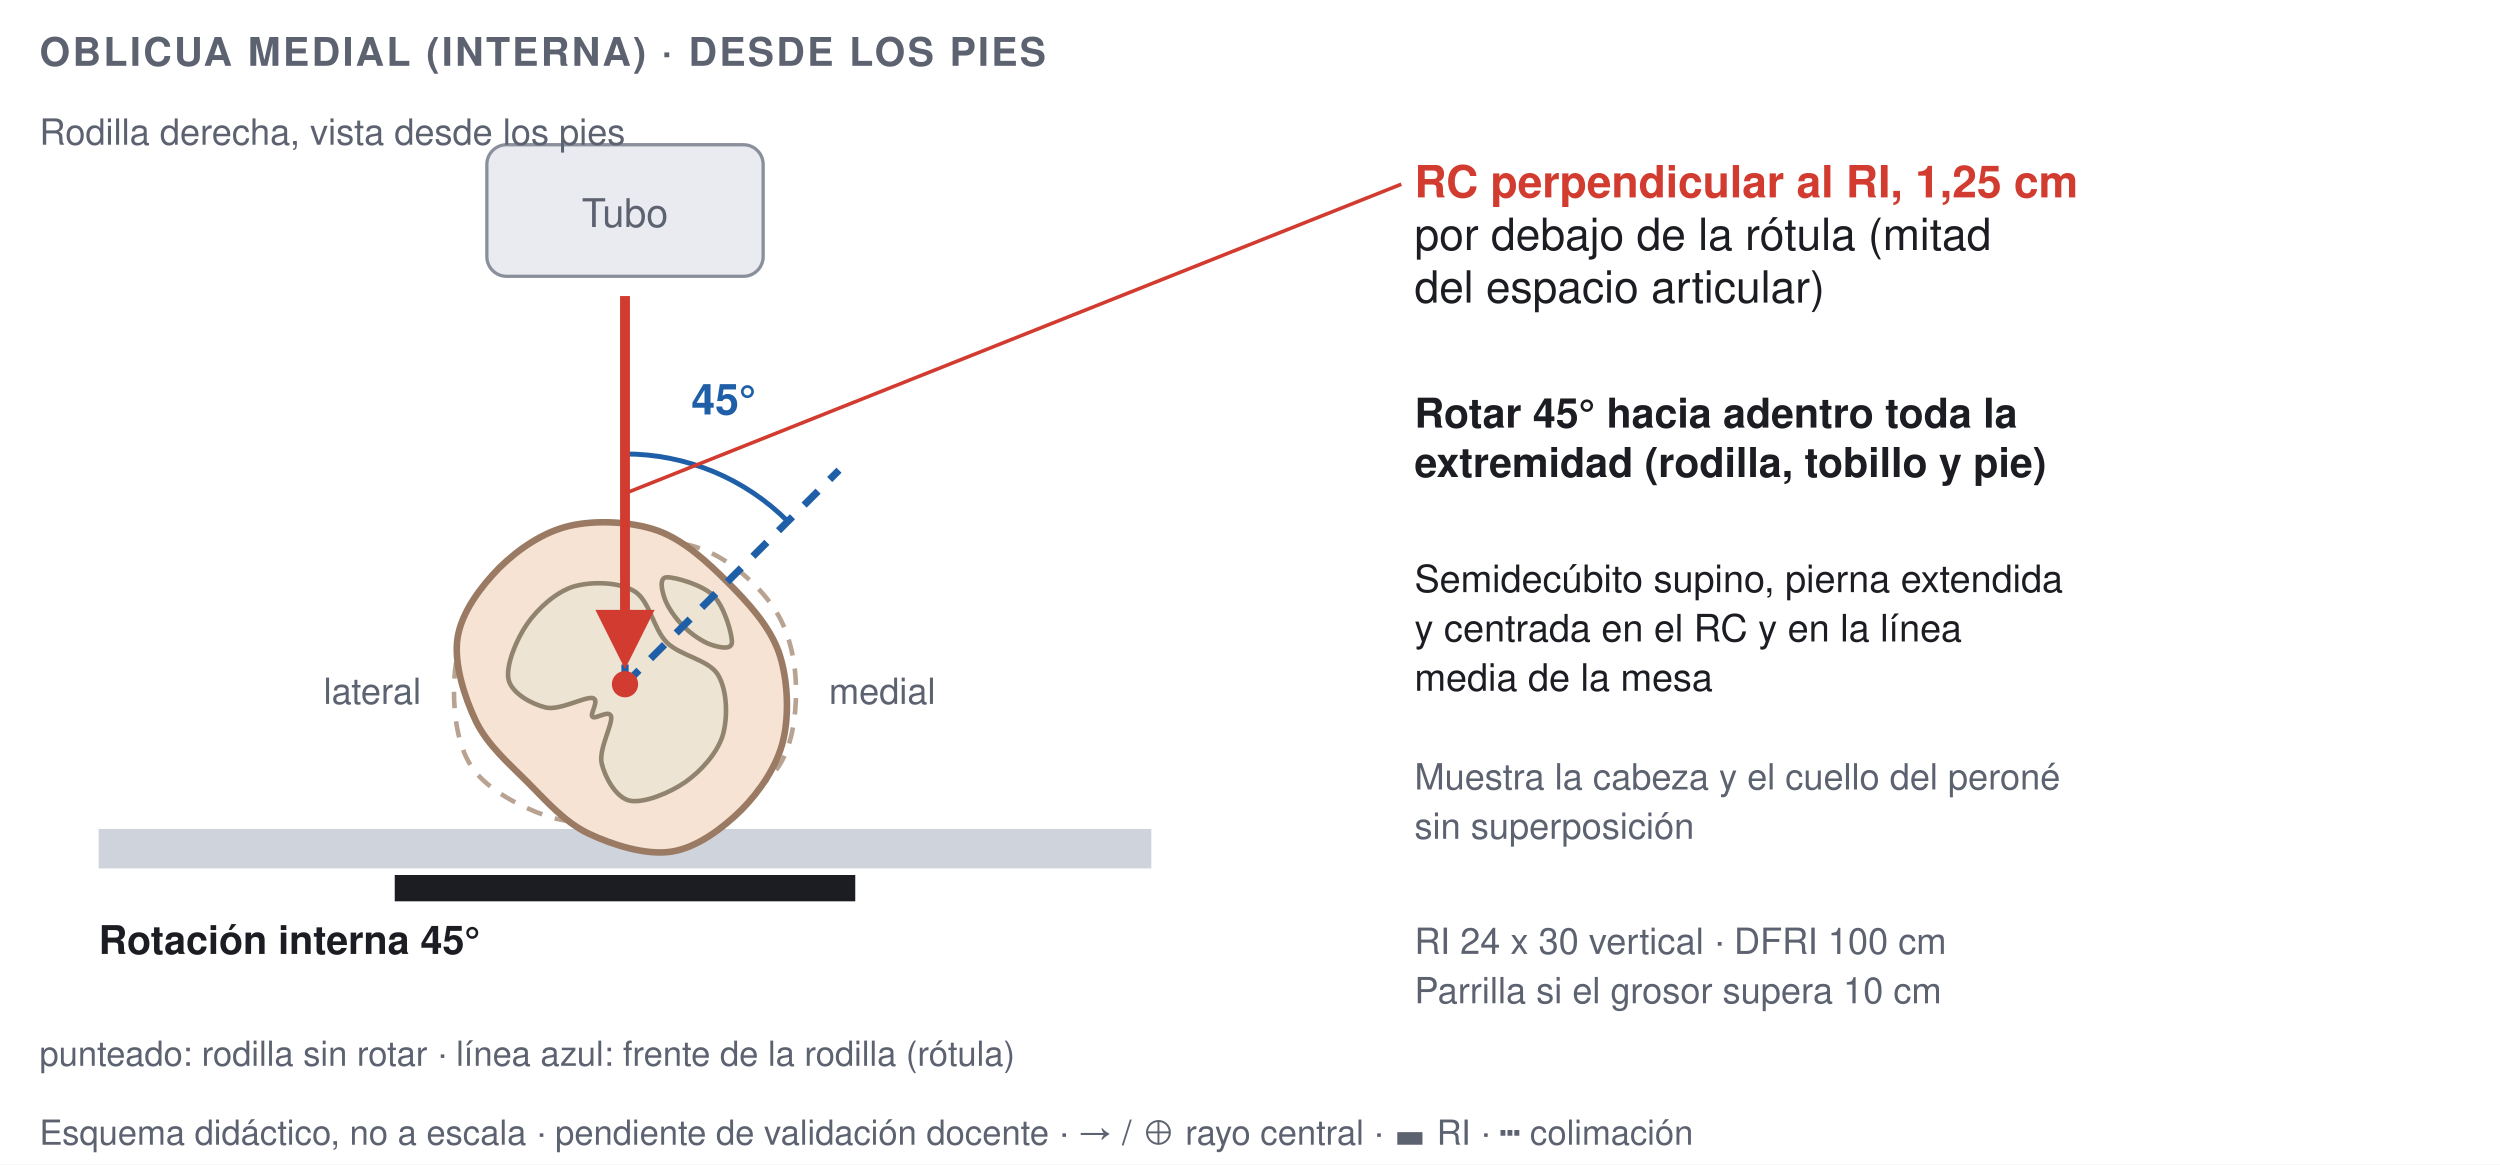
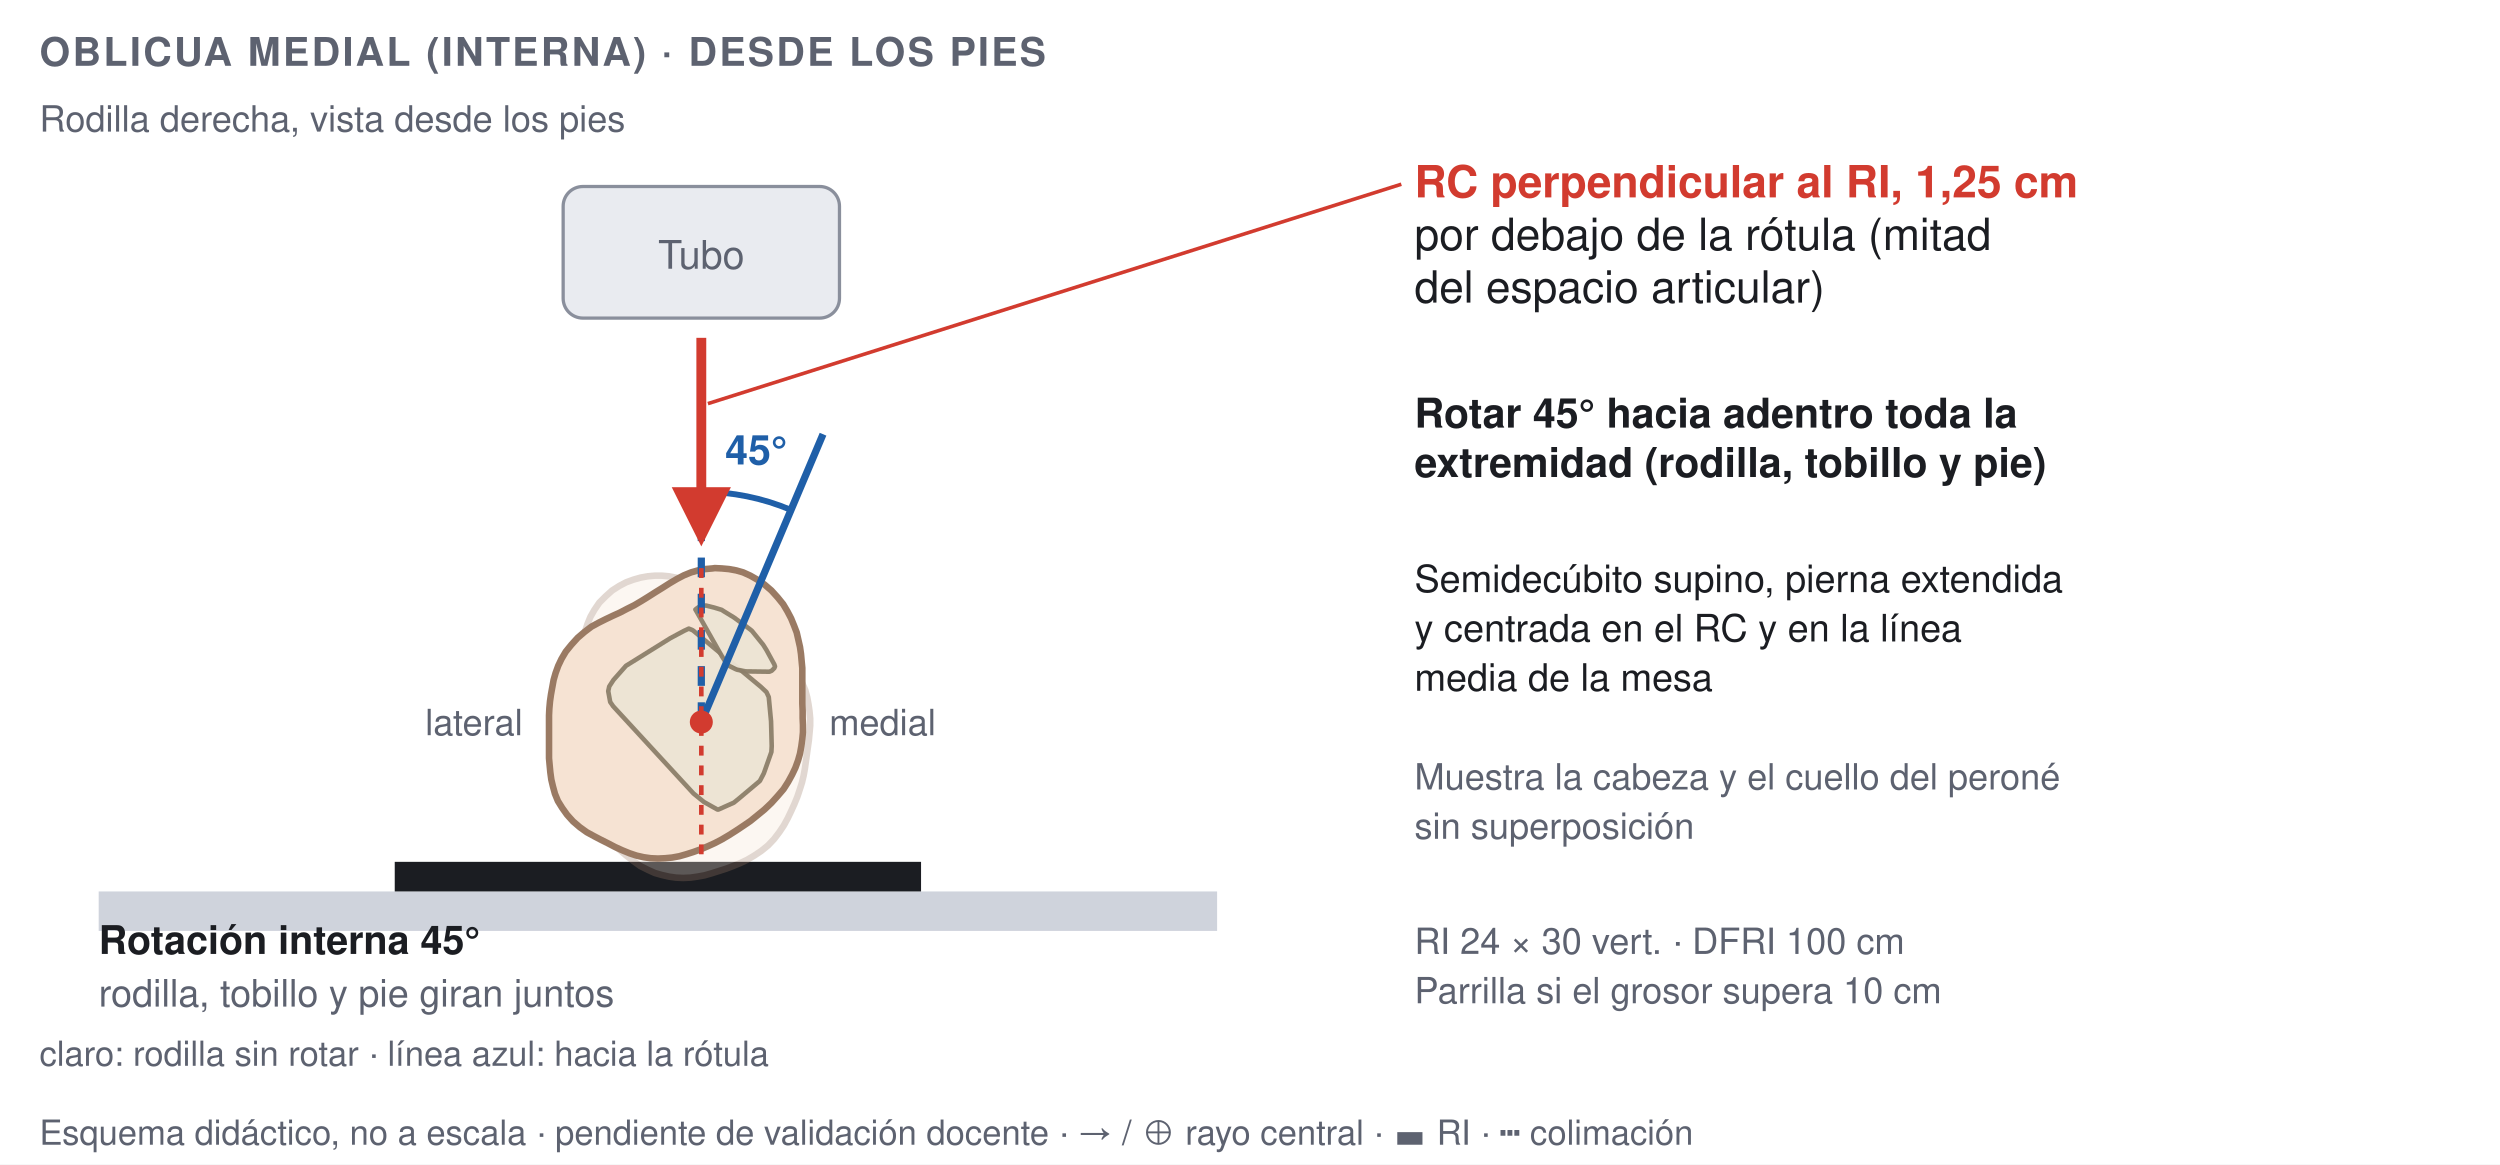
<svg xmlns="http://www.w3.org/2000/svg" viewBox="0 0 760 354" font-family="IBM Plex Sans, Carlito, Helvetica, Arial, sans-serif">
  <rect width="100%" height="100%" fill="#fff" />
  <defs>
    <marker id="arb" viewBox="0 0 10 10" refX="7" refY="5" markerWidth="6" markerHeight="6" orient="auto">
      <path d="M0,0 L10,5 L0,10 z" fill="#1f5fa8" />
    </marker>
    <marker id="ar" viewBox="0 0 10 10" refX="7" refY="5" markerWidth="6" markerHeight="6" orient="auto">
      <path d="M0,0 L10,5 L0,10 z" fill="#d23b2f" />
    </marker>
  </defs>
  <text x="12" y="20" font-size="12" font-weight="700" fill="#5d6270" letter-spacing=".06em">OBLICUA MEDIAL (INTERNA) · DESDE LOS PIES</text>
-   <rect x="30" y="252" width="320" height="12" fill="#cfd3dc" />
-   <text x="36" y="262" font-size="10" fill="#5d6270" />
-   <rect x="120" y="266" width="140" height="8" fill="#1b1d22" />
-   <path d="M190,164 C198.7,164 208.3,164.3 216,168 C223.7,171.7 231.7,179 236,186 C240.3,193 242,202 242,210 C242,218 240.7,227.7 236,234 C231.3,240.3 221.7,245.3 214,248 C206.3,250.7 198,250 190,250 C182,250 173.7,250.7 166,248 C158.3,245.3 148.7,240.3 144,234 C139.3,227.7 138,218 138,210 C138,202 139.7,193 144,186 C148.3,179 156.3,171.7 164,168 C171.7,164.3 181.3,164 190,164 Z" fill="none" stroke="#9a7a63" stroke-width="1.4" stroke-dasharray="5 4" opacity=".7" />
-   <path d="M221.1,176.9 C227.2,183 233.8,190.1 236.7,198.1 C239.5,206.1 240,217 238.1,225 C236.2,233 231,240.5 225.4,246.2 C219.7,251.8 211.9,257.7 204.1,258.9 C196.4,260.1 186,256.8 178.7,253.3 C171.4,249.7 166,243.4 160.3,237.7 C154.6,232 148.3,226.6 144.7,219.3 C141.2,212 137.9,201.6 139.1,193.9 C140.3,186.1 146.2,178.3 151.8,172.6 C157.5,167 165,161.8 173,159.9 C181,158 191.9,158.5 199.9,161.3 C207.9,164.2 215,170.8 221.1,176.9 Z" fill="#f6e3d3" stroke="#9a7a63" stroke-width="2" stroke-linejoin="round" />
-   <path d="M202.7,195.3 C207,199.5 215.5,200.5 218.3,205.2 C221.1,209.9 221.3,218.1 219.7,223.6 C218,229 213.1,234.4 208.4,237.7 C203.7,241 195.7,244.3 191.4,243.4 C187.2,242.4 183.9,236.3 182.9,232 C182,227.8 186.2,220.3 185.8,217.9 C185.3,215.5 181,218.8 180.1,217.9 C179.2,217 182.5,212.7 180.1,212.2 C177.7,211.8 170.2,216 166,215.1 C161.7,214.1 155.6,210.8 154.6,206.6 C153.7,202.3 157,194.3 160.3,189.6 C163.6,184.9 169,180 174.4,178.3 C179.9,176.7 188.1,176.9 192.8,179.7 C197.5,182.5 198.5,191 202.7,195.3 Z" fill="#ece4d4" stroke="#8c7f6a" stroke-width="1.4" stroke-linejoin="round" opacity=".95" />
-   <path d="M202.7,175.5 C205.2,175.4 213.6,177.8 216.9,181.1 C220.2,184.4 222.6,192.8 222.5,195.3 C222.4,197.7 218.6,196.8 216.2,196 C213.7,195.2 210,192.7 207.7,190.3 C205.3,188 202.8,184.3 202,181.8 C201.2,179.4 200.3,175.6 202.7,175.5 Z" fill="#ece4d4" stroke="#8c7f6a" stroke-width="1.4" stroke-linejoin="round" opacity=".95" />
-   <line x1="190" y1="208" x2="190" y2="116" stroke="#1f5fa8" stroke-width="2.2" stroke-dasharray="6 5" />
-   <line x1="190" y1="208" x2="255.054" y2="142.946" stroke="#1f5fa8" stroke-width="2.2" stroke-dasharray="6 5" />
-   <path d="M190,138 A70,70 0 0 1 239.5,158.5" fill="none" stroke="#1f5fa8" stroke-width="1.5" />
-   <text x="220" y="126" font-size="13" fill="#1f5fa8" text-anchor="middle" font-weight="700">45°</text>
-   <g transform="rotate(0 190 66)">
-     <rect x="148" y="44" width="84" height="40" rx="6" fill="#e9ebf0" stroke="#8a8f9c" />
-     <text x="190" y="69" font-size="12" text-anchor="middle" fill="#5d6270">Tubo</text>
+   <rect x="30" y="271" width="340" height="12" fill="#cfd3dc" />
+   <text x="36" y="281" font-size="10" fill="#5d6270" />
+   <rect x="120" y="262" width="160" height="9" fill="#1b1d22" />
+   <g transform="translate(7.7 5.9)" opacity=".3">
+     <path d="M191.4,169.1 L193.5,169.1 L195.7,169.3 L197.8,169.7 L200,170.1 L202.2,170.7 L204.3,171.4 L206.5,172.4 L208.6,173.6 L210.8,175 L213,176.7 L215.1,178.5 L217.3,180.4 L219.4,182.4 L221.6,184.5 L223.8,186.7 L225.9,188.8 L228.1,191 L230.2,193.1 L232.1,195.3 L233.7,197.5 L235.1,199.6 L236.2,201.8 L237.1,203.9 L237.7,206.1 L238.1,208.3 L238.4,210.4 L238.6,212.6 L238.6,214.7 L238.4,216.9 L238.2,219.1 L237.9,221.2 L237.6,223.4 L237.3,225.5 L237,227.7 L236.6,229.9 L236.1,232 L235.4,234.2 L234.7,236.3 L233.8,238.5 L232.8,240.7 L231.8,242.8 L230.6,245 L229.2,247.1 L227.6,249.2 L225.8,251.1 L223.7,252.8 L221.6,254.2 L219.4,255.5 L217.3,256.5 L215.1,257.4 L213,258.2 L210.8,258.9 L208.6,259.6 L206.5,260.2 L204.3,260.6 L202.2,260.9 L200,261 L197.8,260.9 L195.7,260.6 L193.5,260.1 L191.4,259.5 L189.2,258.5 L187,257.4 L184.9,255.9 L182.7,254.2 L180.6,252.4 L178.4,250.5 L176.3,248.5 L174.2,246.4 L172.4,244.3 L170.6,242.1 L169,239.9 L167.5,237.8 L165.9,235.6 L164.6,233.5 L163.4,231.3 L162.5,229.1 L161.8,227 L161.3,224.8 L161.1,222.7 L161,220.5 L161.1,218.3 L161.4,216.2 L161.8,214 L162.4,211.9 L163.1,209.7 L163.9,207.5 L164.8,205.4 L165.6,203.2 L166.3,201.1 L166.9,198.9 L167.4,196.7 L168,194.6 L168.6,192.4 L169.1,190.3 L169.6,188.1 L170.2,185.9 L170.9,183.8 L171.8,181.6 L173,179.5 L174.5,177.3 L176.4,175.4 L178.4,173.6 L180.6,172.2 L182.7,171.1 L184.9,170.3 L187,169.7 L189.2,169.3 Z" fill="#f6e3d3" stroke="#9a7a63" stroke-width="2" stroke-linejoin="round" />
+     <path d="M177.5,216.8 L181.1,201.3 L182.5,196.9 L183.2,195.3 L184.3,194.9 L211.1,192.3 L213.4,192.3 L215,192.8 L220.7,197.5 L226.1,202.7 L227.4,204.1 L230.3,210.3 L231.1,212.8 L230.5,221 L230.1,223 L228.4,227.8 L228.2,228.1 L223.6,229.3 L219.4,229.7 L218.9,229.7 L183.5,228.3 L182,228 L179.2,226 L178.7,225.3 L178.5,224.9 L177.9,222.7 Z" fill="#ece4d4" stroke="#8c7f6a" stroke-width="1.4" stroke-linejoin="round" opacity=".95" />
+     <path d="M180.5,189.8 L180.4,189.2 L180.6,188.5 L181.3,187.4 L181.9,186.6 L184.1,185.4 L186.2,184.3 L186.8,184.1 L190.4,183.2 L196.5,182.3 L197.2,182.3 L202.5,182.8 L204.4,183.3 L209.1,184.7 L209.7,185 L209.9,185.5 L209.9,186.6 L209.6,187.2 L209.4,187.4 L204.5,192.3 L201.9,194 L199.6,194.6 L197.8,194.6 L180.9,190 Z" fill="#ece4d4" stroke="#8c7f6a" stroke-width="1.4" stroke-linejoin="round" opacity=".95" />
  </g>
-   <line x1="190" y1="90" x2="190" y2="198" stroke="#d23b2f" stroke-width="3" marker-end="url(#ar)" />
-   <circle cx="190" cy="208" r="4" fill="#d23b2f" />
-   <text x="128" y="214" font-size="11" fill="#5d6270" text-anchor="end" font-weight="400">lateral</text>
-   <text x="252" y="214" font-size="11" fill="#5d6270" text-anchor="start" font-weight="400">medial</text>
+   <path d="M217.3,172.7 L219.4,172.8 L221.6,173 L223.8,173.4 L225.9,174 L228.1,175 L230.2,176.2 L232.4,177.7 L234.5,179.5 L236.4,181.6 L238.1,183.7 L239.4,185.9 L240.5,188 L241.4,190.2 L242.2,192.3 L242.7,194.5 L243.2,196.7 L243.5,198.8 L243.7,201 L243.9,203.1 L243.9,205.3 L243.9,207.5 L243.9,209.6 L243.9,211.8 L243.9,213.9 L244,216.1 L244,218.3 L244.1,220.4 L244.1,222.6 L243.9,224.7 L243.6,226.9 L243.2,229.1 L242.6,231.2 L241.8,233.4 L240.8,235.5 L239.6,237.7 L238.2,239.9 L236.4,242 L234.5,244.1 L232.4,246.1 L230.2,247.9 L228.1,249.6 L225.9,251.1 L223.8,252.5 L221.6,253.9 L219.4,255.2 L217.3,256.3 L215.1,257.3 L213,258.2 L210.8,259 L208.6,259.7 L206.5,260.3 L204.3,260.7 L202.2,260.9 L200,261 L197.8,260.9 L195.7,260.6 L193.5,260.1 L191.4,259.4 L189.2,258.5 L187,257.5 L184.9,256.4 L182.7,255.3 L180.6,254.2 L178.4,253 L176.3,251.5 L174.2,249.7 L172.4,247.7 L170.9,245.6 L169.6,243.5 L168.7,241.3 L168.1,239.1 L167.6,237 L167.3,234.8 L167.1,232.7 L166.9,230.5 L166.9,228.3 L166.9,226.2 L166.9,224 L166.9,221.9 L166.9,219.7 L166.9,217.5 L167,215.4 L167.2,213.2 L167.5,211.1 L167.9,208.9 L168.3,206.7 L168.9,204.6 L169.7,202.4 L170.7,200.3 L172,198.1 L173.7,196 L175.6,193.9 L177.7,192.1 L179.8,190.5 L182,189.3 L184.2,188.2 L186.3,187.2 L188.5,186.2 L190.6,185.1 L192.8,184 L195,182.7 L197.1,181.4 L199.3,180 L201.4,178.7 L203.6,177.3 L205.8,176 L207.9,174.9 L210.1,174 L212.2,173.4 L214.4,173 L216.6,172.8 Z" fill="#f6e3d3" stroke="#9a7a63" stroke-width="2" stroke-linejoin="round" />
+   <path d="M186.5,206.7 L190.3,202.4 L203.8,194 L207.9,191.8 L209.4,191.1 L210.6,191.6 L231.3,208.8 L233,210.4 L233.7,211.9 L234.4,219.3 L234.6,226.8 L234.5,228.6 L233.9,230.3 L232.2,235.1 L231,237.4 L224.7,242.7 L223.1,244 L218.4,246.1 L218.1,246.1 L214,243.8 L210.8,241.2 L186.4,214.7 L185.5,213.4 L184.9,210.1 L185.1,209.2 L185.2,208.7 Z" fill="#ece4d4" stroke="#8c7f6a" stroke-width="1.4" stroke-linejoin="round" opacity=".95" />
+   <path d="M221.6,202.4 L220.4,201 L219.4,199.4 L211.7,185.8 L211.4,185.3 L211.9,184.9 L212.5,184.5 L213.8,184.1 L214.7,184.1 L217.1,184.7 L219.4,185.4 L220,185.8 L223.1,187.7 L228,191.3 L228.6,191.8 L230.7,194.4 L232,196 L233,197.6 L235.4,202 L235.6,202.6 L235.4,203.1 L234.6,203.9 L233.9,204.2 L226.7,204.1 L224.1,203.6 L223.6,203.4 Z" fill="#ece4d4" stroke="#8c7f6a" stroke-width="1.4" stroke-linejoin="round" opacity=".95" />
+   <line x1="213.2" y1="219.5" x2="213.2" y2="124.5" stroke="#1f5fa8" stroke-width="2.2" stroke-dasharray="6 5" />
+   <line x1="213.2" y1="219.5" x2="250.2" y2="132" stroke="#1f5fa8" stroke-width="2.2" />
+   <path d="M213.2,149.5 A70,70 0 0 1 240.4,155" fill="none" stroke="#1f5fa8" stroke-width="1.8" />
+   <text x="229.9" y="141.2" font-size="12.5" fill="#1f5fa8" text-anchor="middle" font-weight="700">45°</text>
+   <g transform="rotate(0 213.2 78.7)">
+     <rect x="171.2" y="56.7" width="84" height="40" rx="6" fill="#e9ebf0" stroke="#8a8f9c" />
+     <text x="213.2" y="81.7" font-size="12" text-anchor="middle" fill="#5d6270">Tubo</text>
+   </g>
+   <line x1="213.2" y1="102.7" x2="213.2" y2="160.7" stroke="#d23b2f" stroke-width="3" marker-end="url(#ar)" />
+   <line x1="213.2" y1="172.7" x2="213.2" y2="262" stroke="#d23b2f" stroke-width="1.4" stroke-dasharray="3 3" />
+   <circle cx="213.2" cy="219.5" r="3.5" fill="#d23b2f" />
+   <text x="158.9" y="223.5" font-size="11" fill="#5d6270" text-anchor="end" font-weight="400">lateral</text>
+   <text x="252.1" y="223.5" font-size="11" fill="#5d6270" text-anchor="start" font-weight="400">medial</text>
  <text x="30" y="290" font-size="12" fill="#1b1d22" text-anchor="start" font-weight="700">Rotación interna 45°</text>
-   <line x1="190" y1="150" x2="426.0" y2="56.0" stroke="#d23b2f" stroke-width="1.1" />
+   <text x="30" y="306" font-size="11.5" fill="#5d6270" text-anchor="start" font-weight="400">rodilla, tobillo y pie giran juntos</text>
+   <line x1="215.2" y1="122.7" x2="426.0" y2="56.0" stroke="#d23b2f" stroke-width="1.1" />
  <text x="430" y="60" font-size="13.5" fill="#d23b2f" text-anchor="start">
    <tspan font-weight="700">RC perpendicular al RI, 1,25 cm</tspan>
    <tspan x="430" dy="16" fill="#1b1d22">por debajo de la rótula (mitad</tspan>
    <tspan x="430" dy="16" fill="#1b1d22">del espacio articular)</tspan>
  </text>
  <text x="430" y="130" font-size="12.5" fill="#1b1d22" text-anchor="start" font-weight="700">Rotar 45° hacia adentro toda la</text>
  <text x="430" y="145" font-size="12.5" fill="#1b1d22" text-anchor="start" font-weight="700">extremidad (rodilla, tobillo y pie)</text>
  <text x="430" y="180" font-size="11.5" fill="#1b1d22" text-anchor="start" font-weight="400">Semidecúbito supino, pierna extendida</text>
  <text x="430" y="195" font-size="11.5" fill="#1b1d22" text-anchor="start" font-weight="400">y centrada en el RC y en la línea</text>
  <text x="430" y="210" font-size="11.5" fill="#1b1d22" text-anchor="start" font-weight="400">media de la mesa</text>
  <text x="430" y="240" font-size="11" fill="#5d6270" text-anchor="start" font-weight="400">Muestra la cabeza y el cuello del peroné</text>
  <text x="430" y="255" font-size="11" fill="#5d6270" text-anchor="start" font-weight="400">sin superposición</text>
-   <text x="430" y="290" font-size="11" fill="#5d6270" text-anchor="start" font-weight="400">RI 24 x 30 vertical · DFRI 100 cm</text>
+   <text x="430" y="290" font-size="11" fill="#5d6270" text-anchor="start" font-weight="400">RI 24 × 30 vert. · DFRI 100 cm</text>
  <text x="430" y="305" font-size="11" fill="#5d6270" text-anchor="start" font-weight="400">Parrilla si el grosor supera 10 cm</text>
-   <text x="12" y="44" font-size="11" fill="#5d6270" text-anchor="start" font-weight="400">Rodilla derecha, vista desde los pies</text>
-   <text x="12" y="324" font-size="10.5" fill="#5d6270" text-anchor="start" font-weight="400">punteado: rodilla sin rotar · línea azul: frente de la rodilla (rótula)</text>
+   <text x="12" y="40" font-size="11" fill="#5d6270" text-anchor="start" font-weight="400">Rodilla derecha, vista desde los pies</text>
+   <text x="12" y="324" font-size="10.5" fill="#5d6270" text-anchor="start" font-weight="400">claro: rodilla sin rotar · línea azul: hacia la rótula</text>
  <text x="12" y="348" font-size="10.5" fill="#5d6270">Esquema didáctico, no a escala · pendiente de validación docente · → / ⊕ rayo central · ▬ RI · ┅ colimación</text>
</svg>
